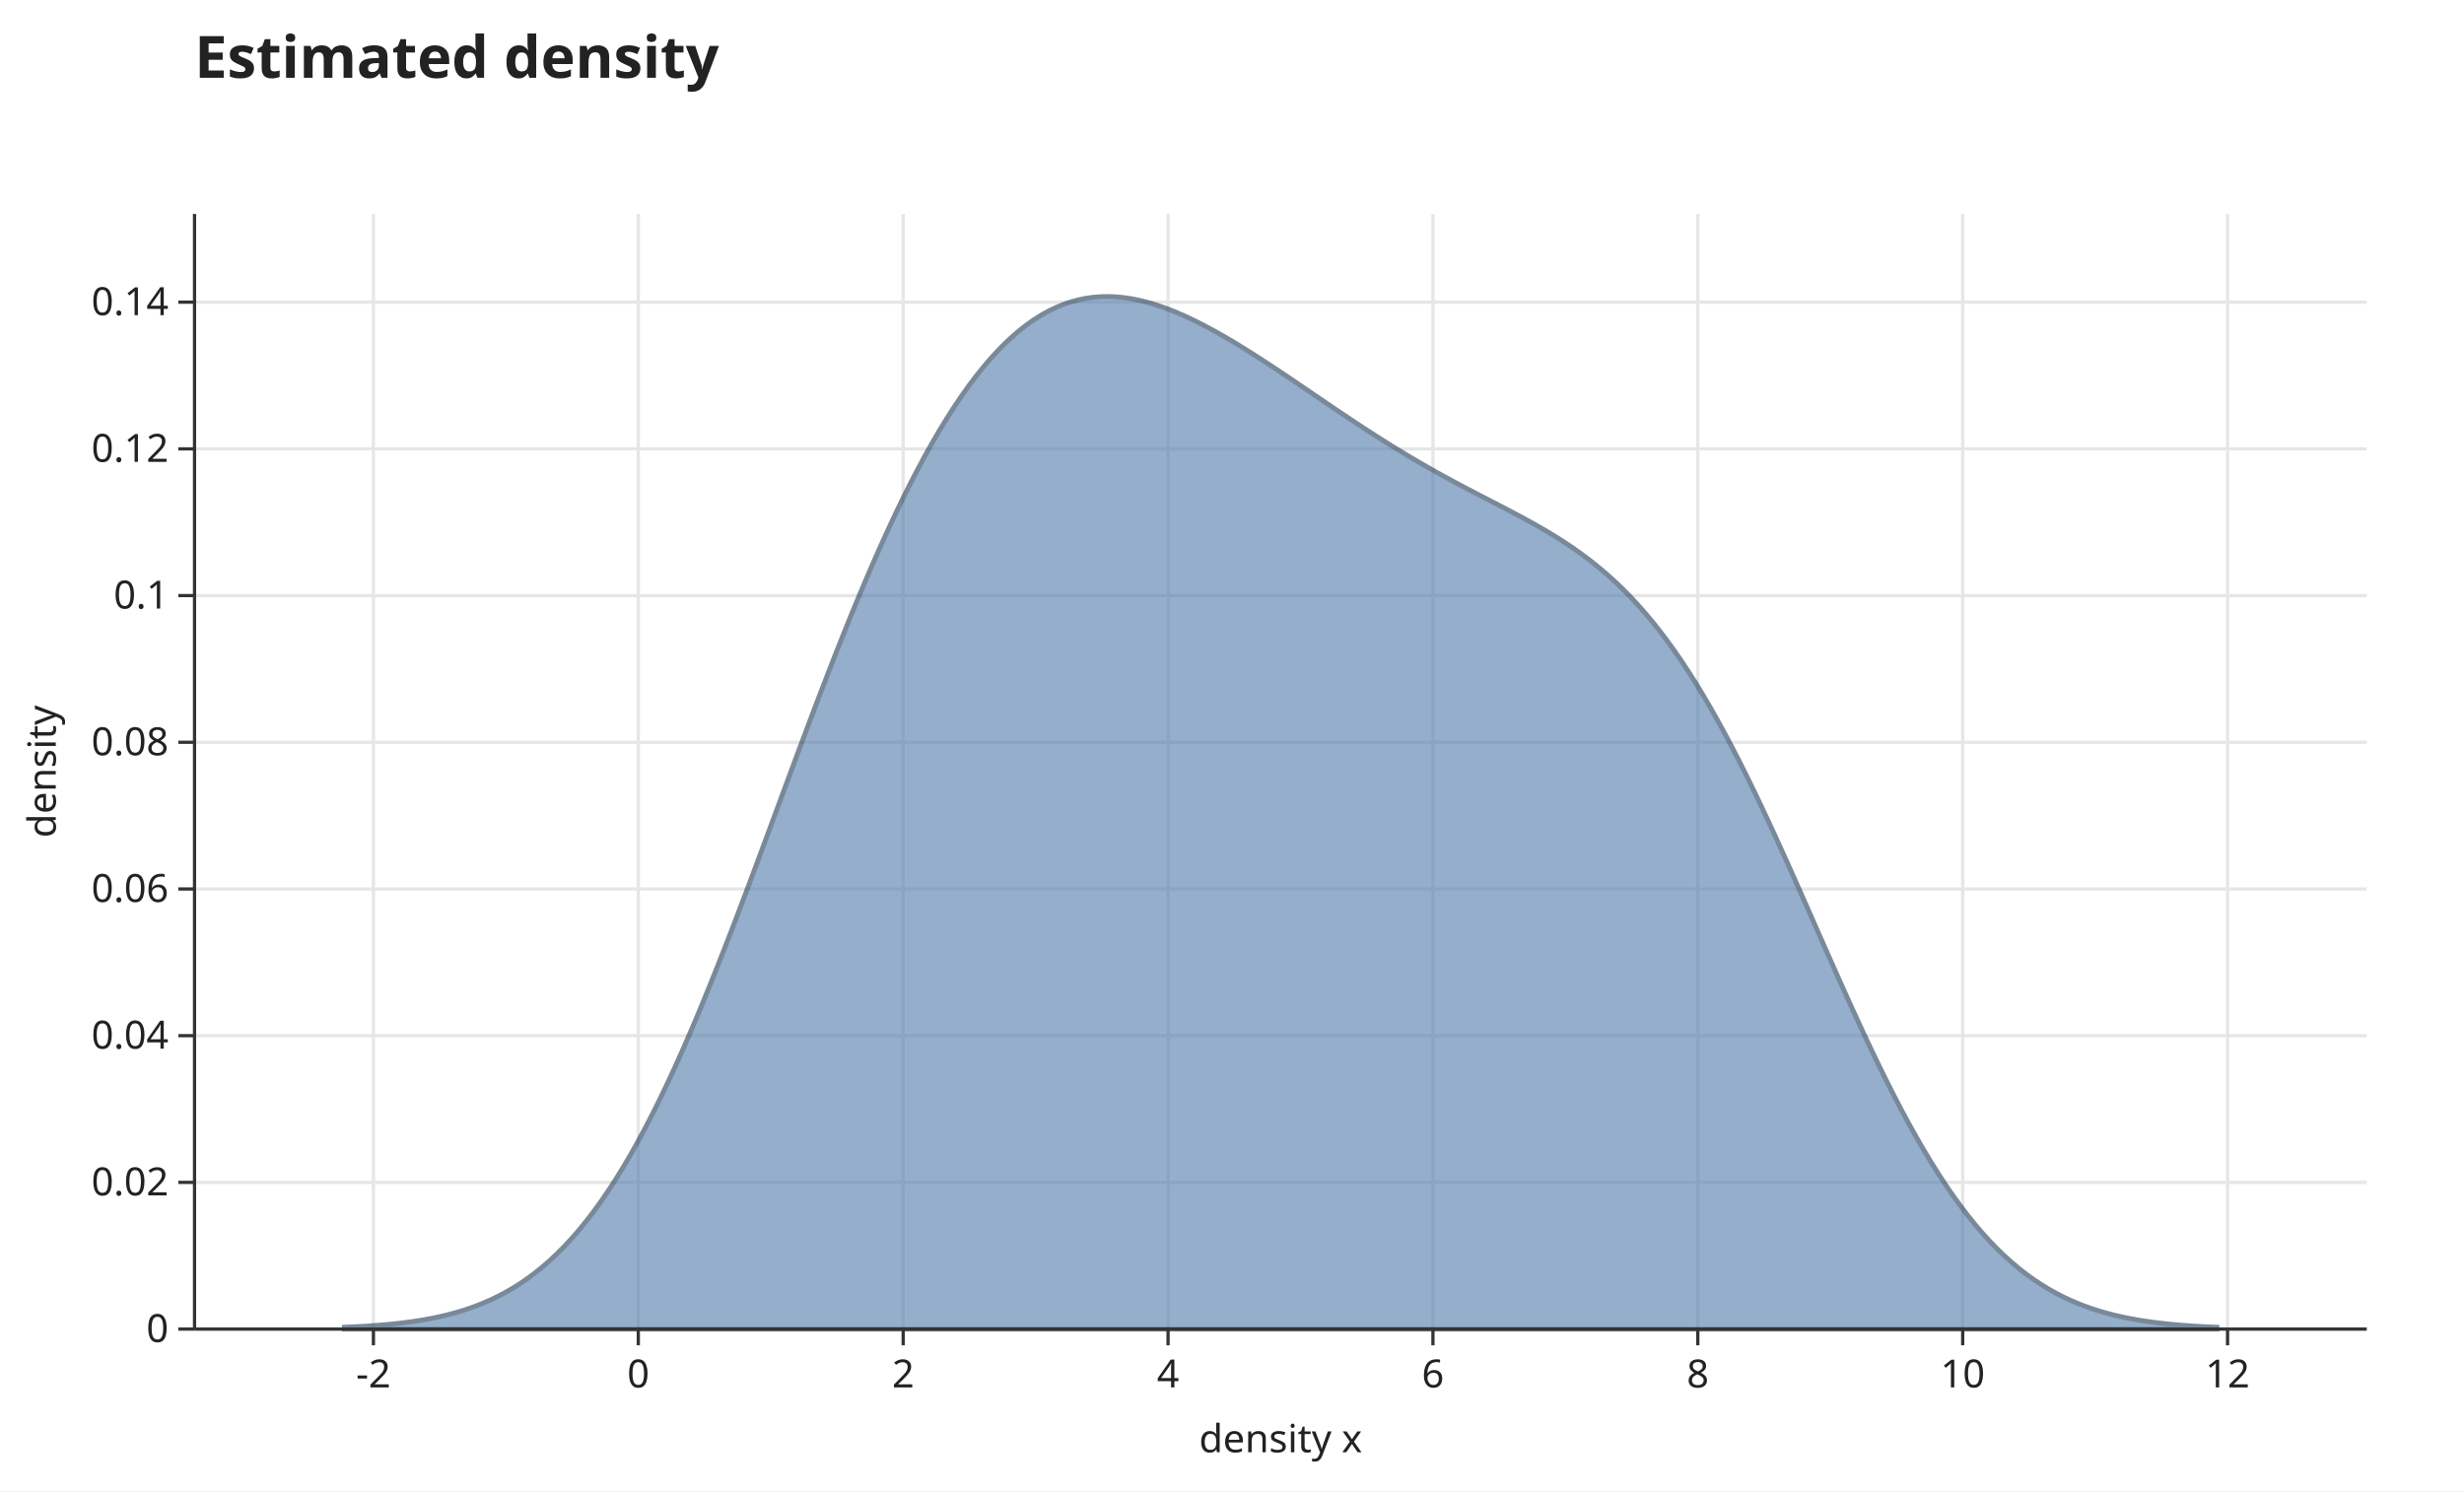
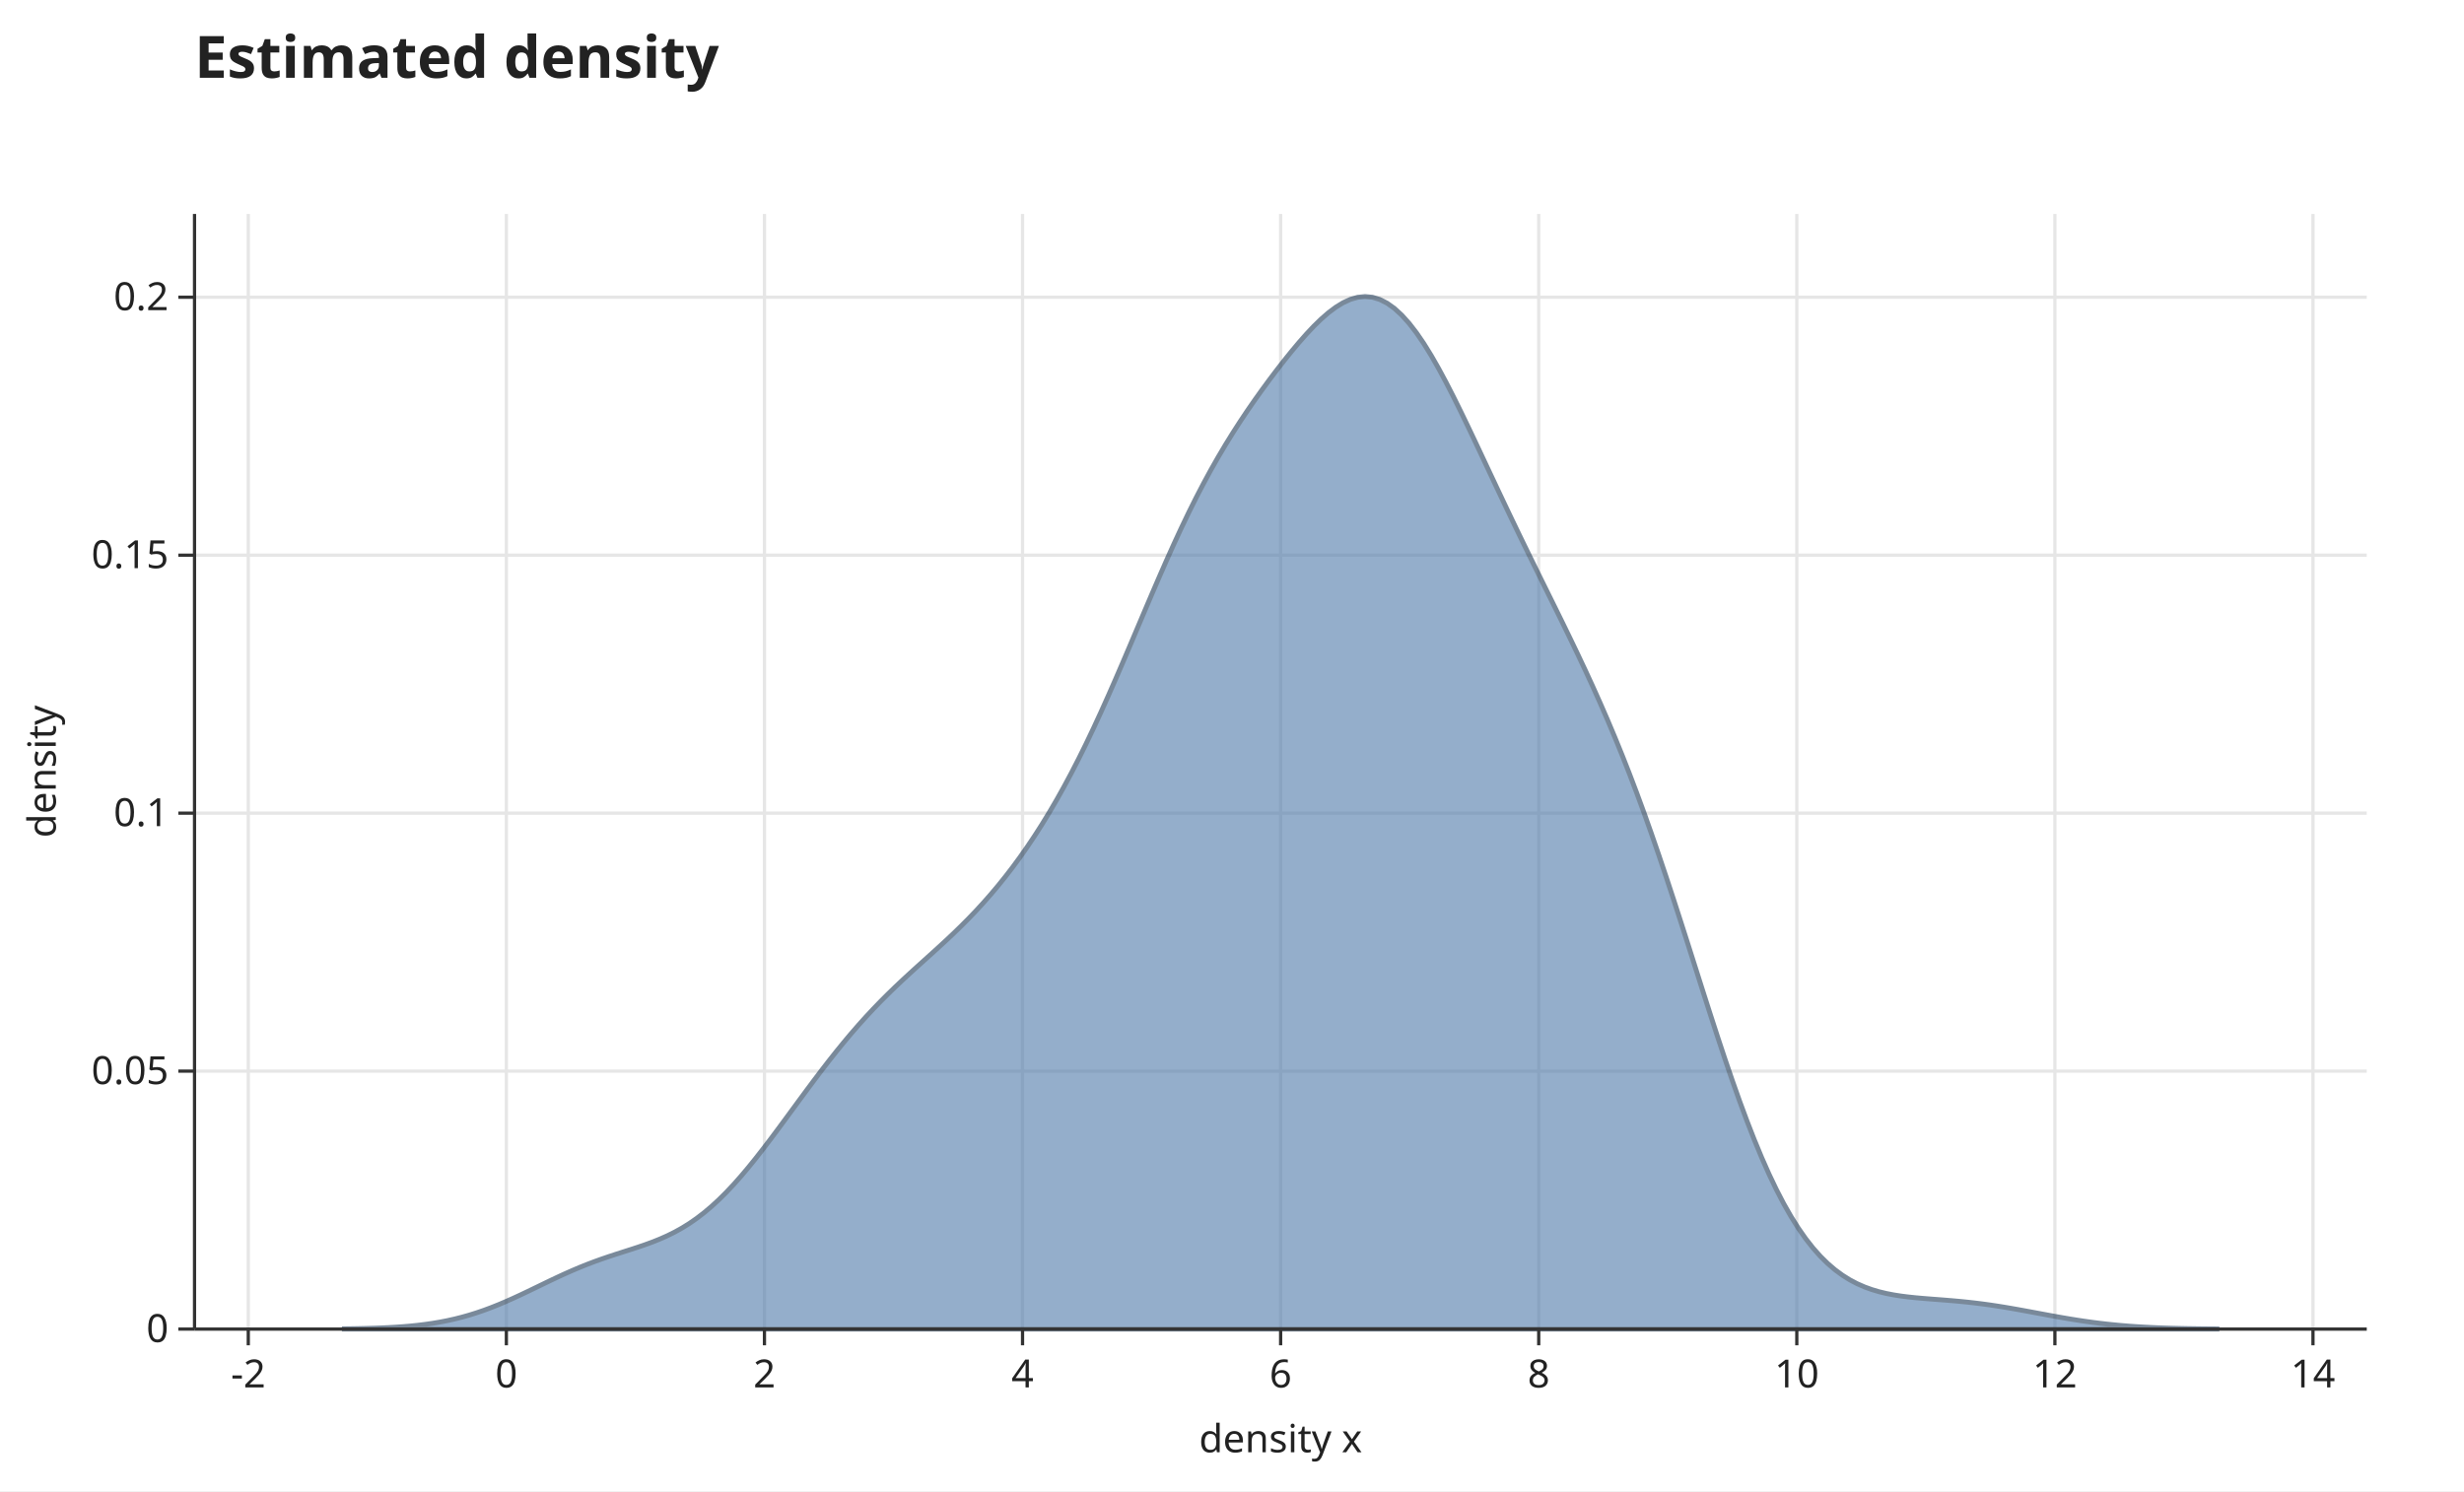
<svg xmlns="http://www.w3.org/2000/svg" width="760" height="460" viewBox="0 0 760 460" role="img" aria-label="Estimated density">
  <rect class="algraf-background" x="0" y="0" width="760" height="460" fill="#ffffff" />
  <text class="algraf-title" x="60" y="24" font-family="system-ui, sans-serif" font-size="18" font-weight="600" fill="#222222">Estimated density</text>
  <rect class="algraf-plot-area" x="60" y="66" width="670" height="344" fill="#ffffff" />
  <g class="algraf-grid">
-     <line x1="115.179" y1="66" x2="115.179" y2="410" stroke="#e6e6e6" stroke-width="1" />
-     <line x1="196.879" y1="66" x2="196.879" y2="410" stroke="#e6e6e6" stroke-width="1" />
-     <line x1="278.578" y1="66" x2="278.578" y2="410" stroke="#e6e6e6" stroke-width="1" />
-     <line x1="360.278" y1="66" x2="360.278" y2="410" stroke="#e6e6e6" stroke-width="1" />
-     <line x1="441.977" y1="66" x2="441.977" y2="410" stroke="#e6e6e6" stroke-width="1" />
-     <line x1="523.677" y1="66" x2="523.677" y2="410" stroke="#e6e6e6" stroke-width="1" />
-     <line x1="605.376" y1="66" x2="605.376" y2="410" stroke="#e6e6e6" stroke-width="1" />
-     <line x1="687.076" y1="66" x2="687.076" y2="410" stroke="#e6e6e6" stroke-width="1" />
+     <line x1="76.58" y1="66" x2="76.58" y2="410" stroke="#e6e6e6" stroke-width="1" />
+     <line x1="156.185" y1="66" x2="156.185" y2="410" stroke="#e6e6e6" stroke-width="1" />
+     <line x1="235.79" y1="66" x2="235.79" y2="410" stroke="#e6e6e6" stroke-width="1" />
+     <line x1="315.395" y1="66" x2="315.395" y2="410" stroke="#e6e6e6" stroke-width="1" />
+     <line x1="395" y1="66" x2="395" y2="410" stroke="#e6e6e6" stroke-width="1" />
+     <line x1="474.605" y1="66" x2="474.605" y2="410" stroke="#e6e6e6" stroke-width="1" />
+     <line x1="554.21" y1="66" x2="554.21" y2="410" stroke="#e6e6e6" stroke-width="1" />
+     <line x1="633.815" y1="66" x2="633.815" y2="410" stroke="#e6e6e6" stroke-width="1" />
+     <line x1="713.42" y1="66" x2="713.42" y2="410" stroke="#e6e6e6" stroke-width="1" />
    <line x1="60" y1="410" x2="730" y2="410" stroke="#e6e6e6" stroke-width="1" />
-     <line x1="60" y1="364.745" x2="730" y2="364.745" stroke="#e6e6e6" stroke-width="1" />
-     <line x1="60" y1="319.489" x2="730" y2="319.489" stroke="#e6e6e6" stroke-width="1" />
-     <line x1="60" y1="274.234" x2="730" y2="274.234" stroke="#e6e6e6" stroke-width="1" />
-     <line x1="60" y1="228.979" x2="730" y2="228.979" stroke="#e6e6e6" stroke-width="1" />
-     <line x1="60" y1="183.724" x2="730" y2="183.724" stroke="#e6e6e6" stroke-width="1" />
-     <line x1="60" y1="138.468" x2="730" y2="138.468" stroke="#e6e6e6" stroke-width="1" />
-     <line x1="60" y1="93.213" x2="730" y2="93.213" stroke="#e6e6e6" stroke-width="1" />
+     <line x1="60" y1="330.422" x2="730" y2="330.422" stroke="#e6e6e6" stroke-width="1" />
+     <line x1="60" y1="250.844" x2="730" y2="250.844" stroke="#e6e6e6" stroke-width="1" />
+     <line x1="60" y1="171.266" x2="730" y2="171.266" stroke="#e6e6e6" stroke-width="1" />
+     <line x1="60" y1="91.687" x2="730" y2="91.687" stroke="#e6e6e6" stroke-width="1" />
  </g>
  <g class="algraf-layer algraf-geom-area">
-     <path d="M106.207 409.433 L108.472 409.334 L110.737 409.218 L113.002 409.086 L115.267 408.933 L117.532 408.758 L119.797 408.557 L122.062 408.328 L124.327 408.068 L126.592 407.772 L128.857 407.438 L131.122 407.06 L133.387 406.635 L135.652 406.158 L137.918 405.623 L140.183 405.026 L142.448 404.361 L144.713 403.622 L146.978 402.804 L149.243 401.899 L151.508 400.901 L153.773 399.805 L156.038 398.603 L158.303 397.289 L160.568 395.855 L162.833 394.295 L165.098 392.604 L167.363 390.773 L169.628 388.797 L171.893 386.67 L174.158 384.386 L176.423 381.94 L178.688 379.328 L180.953 376.545 L183.218 373.588 L185.483 370.453 L187.748 367.139 L190.014 363.645 L192.279 359.969 L194.544 356.111 L196.809 352.074 L199.074 347.86 L201.339 343.47 L203.604 338.91 L205.869 334.183 L208.134 329.297 L210.399 324.257 L212.664 319.071 L214.929 313.748 L217.194 308.296 L219.459 302.725 L221.724 297.046 L223.989 291.27 L226.254 285.408 L228.519 279.471 L230.784 273.473 L233.049 267.425 L235.314 261.34 L237.579 255.231 L239.844 249.109 L242.11 242.988 L244.375 236.88 L246.64 230.797 L248.905 224.751 L251.17 218.752 L253.435 212.813 L255.7 206.944 L257.965 201.154 L260.23 195.453 L262.495 189.852 L264.76 184.357 L267.025 178.978 L269.29 173.721 L271.555 168.595 L273.82 163.605 L276.085 158.758 L278.35 154.058 L280.615 149.512 L282.88 145.124 L285.145 140.897 L287.41 136.836 L289.675 132.945 L291.941 129.225 L294.206 125.68 L296.471 122.311 L298.736 119.12 L301.001 116.108 L303.266 113.277 L305.531 110.626 L307.796 108.156 L310.061 105.865 L312.326 103.754 L314.591 101.821 L316.856 100.065 L319.121 98.482 L321.386 97.071 L323.651 95.829 L325.916 94.752 L328.181 93.836 L330.446 93.078 L332.711 92.472 L334.976 92.015 L337.241 91.701 L339.506 91.525 L341.771 91.481 L344.037 91.564 L346.302 91.768 L348.567 92.087 L350.832 92.515 L353.097 93.046 L355.362 93.674 L357.627 94.393 L359.892 95.198 L362.157 96.082 L364.422 97.04 L366.687 98.067 L368.952 99.158 L371.217 100.307 L373.482 101.51 L375.747 102.761 L378.012 104.058 L380.277 105.394 L382.542 106.766 L384.807 108.171 L387.072 109.604 L389.337 111.062 L391.602 112.541 L393.867 114.038 L396.133 115.55 L398.398 117.073 L400.663 118.605 L402.928 120.143 L405.193 121.683 L407.458 123.223 L409.723 124.759 L411.988 126.291 L414.253 127.814 L416.518 129.326 L418.783 130.826 L421.048 132.311 L423.313 133.778 L425.578 135.227 L427.843 136.656 L430.108 138.063 L432.373 139.447 L434.638 140.808 L436.903 142.146 L439.168 143.459 L441.433 144.75 L443.698 146.018 L445.963 147.265 L448.229 148.492 L450.494 149.702 L452.759 150.897 L455.024 152.079 L457.289 153.254 L459.554 154.424 L461.819 155.595 L464.084 156.77 L466.349 157.955 L468.614 159.157 L470.879 160.381 L473.144 161.633 L475.409 162.92 L477.674 164.25 L479.939 165.63 L482.204 167.066 L484.469 168.568 L486.734 170.141 L488.999 171.794 L491.264 173.535 L493.529 175.371 L495.794 177.309 L498.059 179.356 L500.325 181.519 L502.59 183.804 L504.855 186.218 L507.12 188.765 L509.385 191.449 L511.65 194.276 L513.915 197.248 L516.18 200.368 L518.445 203.637 L520.71 207.056 L522.975 210.625 L525.24 214.342 L527.505 218.205 L529.77 222.212 L532.035 226.356 L534.3 230.634 L536.565 235.038 L538.83 239.562 L541.095 244.197 L543.36 248.934 L545.625 253.763 L547.89 258.673 L550.156 263.652 L552.421 268.689 L554.686 273.77 L556.951 278.884 L559.216 284.015 L561.481 289.152 L563.746 294.279 L566.011 299.384 L568.276 304.454 L570.541 309.474 L572.806 314.433 L575.071 319.317 L577.336 324.115 L579.601 328.816 L581.866 333.41 L584.131 337.886 L586.396 342.237 L588.661 346.454 L590.926 350.529 L593.191 354.459 L595.456 358.236 L597.721 361.859 L599.986 365.322 L602.252 368.625 L604.517 371.767 L606.782 374.746 L609.047 377.565 L611.312 380.224 L613.577 382.725 L615.842 385.072 L618.107 387.269 L620.372 389.318 L622.637 391.226 L624.902 392.996 L627.167 394.635 L629.432 396.148 L631.697 397.541 L633.962 398.82 L636.227 399.991 L638.492 401.06 L640.757 402.034 L643.022 402.919 L645.287 403.72 L647.552 404.444 L649.817 405.097 L652.082 405.683 L654.348 406.208 L656.613 406.677 L658.878 407.095 L661.143 407.467 L663.408 407.797 L665.673 408.088 L667.938 408.345 L670.203 408.571 L672.468 408.769 L674.733 408.942 L676.998 409.093 L679.263 409.225 L681.528 409.339 L683.793 409.437 L683.793 410 L106.207 410 Z" fill="#4c78a8" stroke="#1f3b57" stroke-width="1.5" opacity="0.6" />
+     <path d="M106.207 409.912 L108.472 409.882 L110.737 409.842 L113.002 409.79 L115.267 409.724 L117.532 409.641 L119.797 409.537 L122.062 409.407 L124.327 409.249 L126.592 409.056 L128.857 408.824 L131.122 408.547 L133.387 408.221 L135.652 407.841 L137.918 407.401 L140.183 406.898 L142.448 406.328 L144.713 405.69 L146.978 404.982 L149.243 404.207 L151.508 403.364 L153.773 402.46 L156.038 401.5 L158.303 400.492 L160.568 399.444 L162.833 398.368 L165.098 397.275 L167.363 396.177 L169.628 395.086 L171.893 394.014 L174.158 392.971 L176.423 391.966 L178.688 391.005 L180.953 390.093 L183.218 389.231 L185.483 388.415 L187.748 387.64 L190.014 386.896 L192.279 386.17 L194.544 385.447 L196.809 384.709 L199.074 383.935 L201.339 383.104 L203.604 382.195 L205.869 381.188 L208.134 380.062 L210.399 378.801 L212.664 377.39 L214.929 375.818 L217.194 374.078 L219.459 372.166 L221.724 370.083 L223.989 367.834 L226.254 365.428 L228.519 362.875 L230.784 360.191 L233.049 357.392 L235.314 354.496 L237.579 351.523 L239.844 348.493 L242.11 345.425 L244.375 342.339 L246.64 339.252 L248.905 336.182 L251.17 333.145 L253.435 330.155 L255.7 327.224 L257.965 324.363 L260.23 321.579 L262.495 318.88 L264.76 316.269 L267.025 313.748 L269.29 311.316 L271.555 308.968 L273.82 306.7 L276.085 304.503 L278.35 302.365 L280.615 300.275 L282.88 298.216 L285.145 296.175 L287.41 294.134 L289.675 292.077 L291.941 289.988 L294.206 287.85 L296.471 285.65 L298.736 283.375 L301.001 281.011 L303.266 278.549 L305.531 275.979 L307.796 273.293 L310.061 270.483 L312.326 267.541 L314.591 264.461 L316.856 261.235 L319.121 257.857 L321.386 254.318 L323.651 250.615 L325.916 246.739 L328.181 242.688 L330.446 238.46 L332.711 234.055 L334.976 229.476 L337.241 224.731 L339.506 219.833 L341.771 214.797 L344.037 209.643 L346.302 204.397 L348.567 199.086 L350.832 193.741 L353.097 188.395 L355.362 183.081 L357.627 177.831 L359.892 172.676 L362.157 167.645 L364.422 162.759 L366.687 158.039 L368.952 153.497 L371.217 149.14 L373.482 144.968 L375.747 140.978 L378.012 137.161 L380.277 133.503 L382.542 129.989 L384.807 126.603 L387.072 123.33 L389.337 120.157 L391.602 117.073 L393.867 114.076 L396.133 111.166 L398.398 108.352 L400.663 105.649 L402.928 103.08 L405.193 100.673 L407.458 98.463 L409.723 96.485 L411.988 94.782 L414.253 93.392 L416.518 92.356 L418.783 91.709 L421.048 91.481 L423.313 91.699 L425.578 92.379 L427.843 93.528 L430.108 95.147 L432.373 97.226 L434.638 99.747 L436.903 102.682 L439.168 105.999 L441.433 109.658 L443.698 113.616 L445.963 117.827 L448.229 122.245 L450.494 126.823 L452.759 131.518 L455.024 136.29 L457.289 141.105 L459.554 145.931 L461.819 150.748 L464.084 155.535 L466.349 160.284 L468.614 164.989 L470.879 169.651 L473.144 174.275 L475.409 178.872 L477.674 183.455 L479.939 188.042 L482.204 192.651 L484.469 197.304 L486.734 202.023 L488.999 206.83 L491.264 211.748 L493.529 216.8 L495.794 222.004 L498.059 227.381 L500.325 232.944 L502.59 238.705 L504.855 244.671 L507.12 250.844 L509.385 257.219 L511.65 263.785 L513.915 270.524 L516.18 277.413 L518.445 284.42 L520.71 291.509 L522.975 298.64 L525.24 305.766 L527.505 312.841 L529.77 319.815 L532.035 326.642 L534.3 333.273 L536.565 339.667 L538.83 345.785 L541.095 351.594 L543.36 357.066 L545.625 362.18 L547.89 366.923 L550.156 371.287 L552.421 375.27 L554.686 378.876 L556.951 382.115 L559.216 385 L561.481 387.548 L563.746 389.779 L566.011 391.715 L568.276 393.38 L570.541 394.796 L572.806 395.99 L575.071 396.987 L577.336 397.809 L579.601 398.481 L581.866 399.025 L584.131 399.463 L586.396 399.816 L588.661 400.101 L590.926 400.336 L593.191 400.538 L595.456 400.719 L597.721 400.892 L599.986 401.067 L602.252 401.254 L604.517 401.458 L606.782 401.686 L609.047 401.939 L611.312 402.221 L613.577 402.531 L615.842 402.867 L618.107 403.229 L620.372 403.612 L622.637 404.012 L624.902 404.425 L627.167 404.845 L629.432 405.268 L631.697 405.688 L633.962 406.1 L636.227 406.499 L638.492 406.882 L640.757 407.246 L643.022 407.586 L645.287 407.901 L647.552 408.191 L649.817 408.453 L652.082 408.688 L654.348 408.898 L656.613 409.081 L658.878 409.241 L661.143 409.378 L663.408 409.495 L665.673 409.594 L667.938 409.676 L670.203 409.744 L672.468 409.799 L674.733 409.844 L676.998 409.88 L679.263 409.909 L681.528 409.931 L683.793 409.948 L683.793 410 L106.207 410 Z" fill="#4c78a8" stroke="#1f3b57" stroke-width="1.5" opacity="0.6" />
  </g>
  <g class="algraf-axes">
    <line x1="60" y1="410" x2="730" y2="410" stroke="#333333" stroke-width="1" />
-     <line x1="115.179" y1="410" x2="115.179" y2="415" stroke="#333333" stroke-width="1" />
-     <text x="115.179" y="428" text-anchor="middle" font-family="system-ui, sans-serif" font-size="12" fill="#222222">-2</text>
-     <line x1="196.879" y1="410" x2="196.879" y2="415" stroke="#333333" stroke-width="1" />
-     <text x="196.879" y="428" text-anchor="middle" font-family="system-ui, sans-serif" font-size="12" fill="#222222">0</text>
-     <line x1="278.578" y1="410" x2="278.578" y2="415" stroke="#333333" stroke-width="1" />
-     <text x="278.578" y="428" text-anchor="middle" font-family="system-ui, sans-serif" font-size="12" fill="#222222">2</text>
-     <line x1="360.278" y1="410" x2="360.278" y2="415" stroke="#333333" stroke-width="1" />
-     <text x="360.278" y="428" text-anchor="middle" font-family="system-ui, sans-serif" font-size="12" fill="#222222">4</text>
-     <line x1="441.977" y1="410" x2="441.977" y2="415" stroke="#333333" stroke-width="1" />
-     <text x="441.977" y="428" text-anchor="middle" font-family="system-ui, sans-serif" font-size="12" fill="#222222">6</text>
-     <line x1="523.677" y1="410" x2="523.677" y2="415" stroke="#333333" stroke-width="1" />
-     <text x="523.677" y="428" text-anchor="middle" font-family="system-ui, sans-serif" font-size="12" fill="#222222">8</text>
-     <line x1="605.376" y1="410" x2="605.376" y2="415" stroke="#333333" stroke-width="1" />
-     <text x="605.376" y="428" text-anchor="middle" font-family="system-ui, sans-serif" font-size="12" fill="#222222">10</text>
-     <line x1="687.076" y1="410" x2="687.076" y2="415" stroke="#333333" stroke-width="1" />
-     <text x="687.076" y="428" text-anchor="middle" font-family="system-ui, sans-serif" font-size="12" fill="#222222">12</text>
+     <line x1="76.58" y1="410" x2="76.58" y2="415" stroke="#333333" stroke-width="1" />
+     <text x="76.58" y="428" text-anchor="middle" font-family="system-ui, sans-serif" font-size="12" fill="#222222">-2</text>
+     <line x1="156.185" y1="410" x2="156.185" y2="415" stroke="#333333" stroke-width="1" />
+     <text x="156.185" y="428" text-anchor="middle" font-family="system-ui, sans-serif" font-size="12" fill="#222222">0</text>
+     <line x1="235.79" y1="410" x2="235.79" y2="415" stroke="#333333" stroke-width="1" />
+     <text x="235.79" y="428" text-anchor="middle" font-family="system-ui, sans-serif" font-size="12" fill="#222222">2</text>
+     <line x1="315.395" y1="410" x2="315.395" y2="415" stroke="#333333" stroke-width="1" />
+     <text x="315.395" y="428" text-anchor="middle" font-family="system-ui, sans-serif" font-size="12" fill="#222222">4</text>
+     <line x1="395" y1="410" x2="395" y2="415" stroke="#333333" stroke-width="1" />
+     <text x="395" y="428" text-anchor="middle" font-family="system-ui, sans-serif" font-size="12" fill="#222222">6</text>
+     <line x1="474.605" y1="410" x2="474.605" y2="415" stroke="#333333" stroke-width="1" />
+     <text x="474.605" y="428" text-anchor="middle" font-family="system-ui, sans-serif" font-size="12" fill="#222222">8</text>
+     <line x1="554.21" y1="410" x2="554.21" y2="415" stroke="#333333" stroke-width="1" />
+     <text x="554.21" y="428" text-anchor="middle" font-family="system-ui, sans-serif" font-size="12" fill="#222222">10</text>
+     <line x1="633.815" y1="410" x2="633.815" y2="415" stroke="#333333" stroke-width="1" />
+     <text x="633.815" y="428" text-anchor="middle" font-family="system-ui, sans-serif" font-size="12" fill="#222222">12</text>
+     <line x1="713.42" y1="410" x2="713.42" y2="415" stroke="#333333" stroke-width="1" />
+     <text x="713.42" y="428" text-anchor="middle" font-family="system-ui, sans-serif" font-size="12" fill="#222222">14</text>
    <text x="395" y="448" text-anchor="middle" font-family="system-ui, sans-serif" font-size="12" fill="#222222">density x</text>
    <line x1="60" y1="66" x2="60" y2="410" stroke="#333333" stroke-width="1" />
    <line x1="55" y1="410" x2="60" y2="410" stroke="#333333" stroke-width="1" />
    <text x="52" y="414" text-anchor="end" font-family="system-ui, sans-serif" font-size="12" fill="#222222">0</text>
-     <line x1="55" y1="364.745" x2="60" y2="364.745" stroke="#333333" stroke-width="1" />
-     <text x="52" y="368.745" text-anchor="end" font-family="system-ui, sans-serif" font-size="12" fill="#222222">0.02</text>
-     <line x1="55" y1="319.489" x2="60" y2="319.489" stroke="#333333" stroke-width="1" />
-     <text x="52" y="323.489" text-anchor="end" font-family="system-ui, sans-serif" font-size="12" fill="#222222">0.04</text>
-     <line x1="55" y1="274.234" x2="60" y2="274.234" stroke="#333333" stroke-width="1" />
-     <text x="52" y="278.234" text-anchor="end" font-family="system-ui, sans-serif" font-size="12" fill="#222222">0.06</text>
-     <line x1="55" y1="228.979" x2="60" y2="228.979" stroke="#333333" stroke-width="1" />
-     <text x="52" y="232.979" text-anchor="end" font-family="system-ui, sans-serif" font-size="12" fill="#222222">0.08</text>
-     <line x1="55" y1="183.724" x2="60" y2="183.724" stroke="#333333" stroke-width="1" />
-     <text x="52" y="187.724" text-anchor="end" font-family="system-ui, sans-serif" font-size="12" fill="#222222">0.1</text>
-     <line x1="55" y1="138.468" x2="60" y2="138.468" stroke="#333333" stroke-width="1" />
-     <text x="52" y="142.468" text-anchor="end" font-family="system-ui, sans-serif" font-size="12" fill="#222222">0.12</text>
-     <line x1="55" y1="93.213" x2="60" y2="93.213" stroke="#333333" stroke-width="1" />
-     <text x="52" y="97.213" text-anchor="end" font-family="system-ui, sans-serif" font-size="12" fill="#222222">0.14</text>
+     <line x1="55" y1="330.422" x2="60" y2="330.422" stroke="#333333" stroke-width="1" />
+     <text x="52" y="334.422" text-anchor="end" font-family="system-ui, sans-serif" font-size="12" fill="#222222">0.05</text>
+     <line x1="55" y1="250.844" x2="60" y2="250.844" stroke="#333333" stroke-width="1" />
+     <text x="52" y="254.844" text-anchor="end" font-family="system-ui, sans-serif" font-size="12" fill="#222222">0.1</text>
+     <line x1="55" y1="171.266" x2="60" y2="171.266" stroke="#333333" stroke-width="1" />
+     <text x="52" y="175.266" text-anchor="end" font-family="system-ui, sans-serif" font-size="12" fill="#222222">0.15</text>
+     <line x1="55" y1="91.687" x2="60" y2="91.687" stroke="#333333" stroke-width="1" />
+     <text x="52" y="95.687" text-anchor="end" font-family="system-ui, sans-serif" font-size="12" fill="#222222">0.2</text>
    <text x="17.2" y="238" text-anchor="middle" transform="rotate(-90 17.2 238)" font-family="system-ui, sans-serif" font-size="12" fill="#222222">density</text>
  </g>
</svg>
